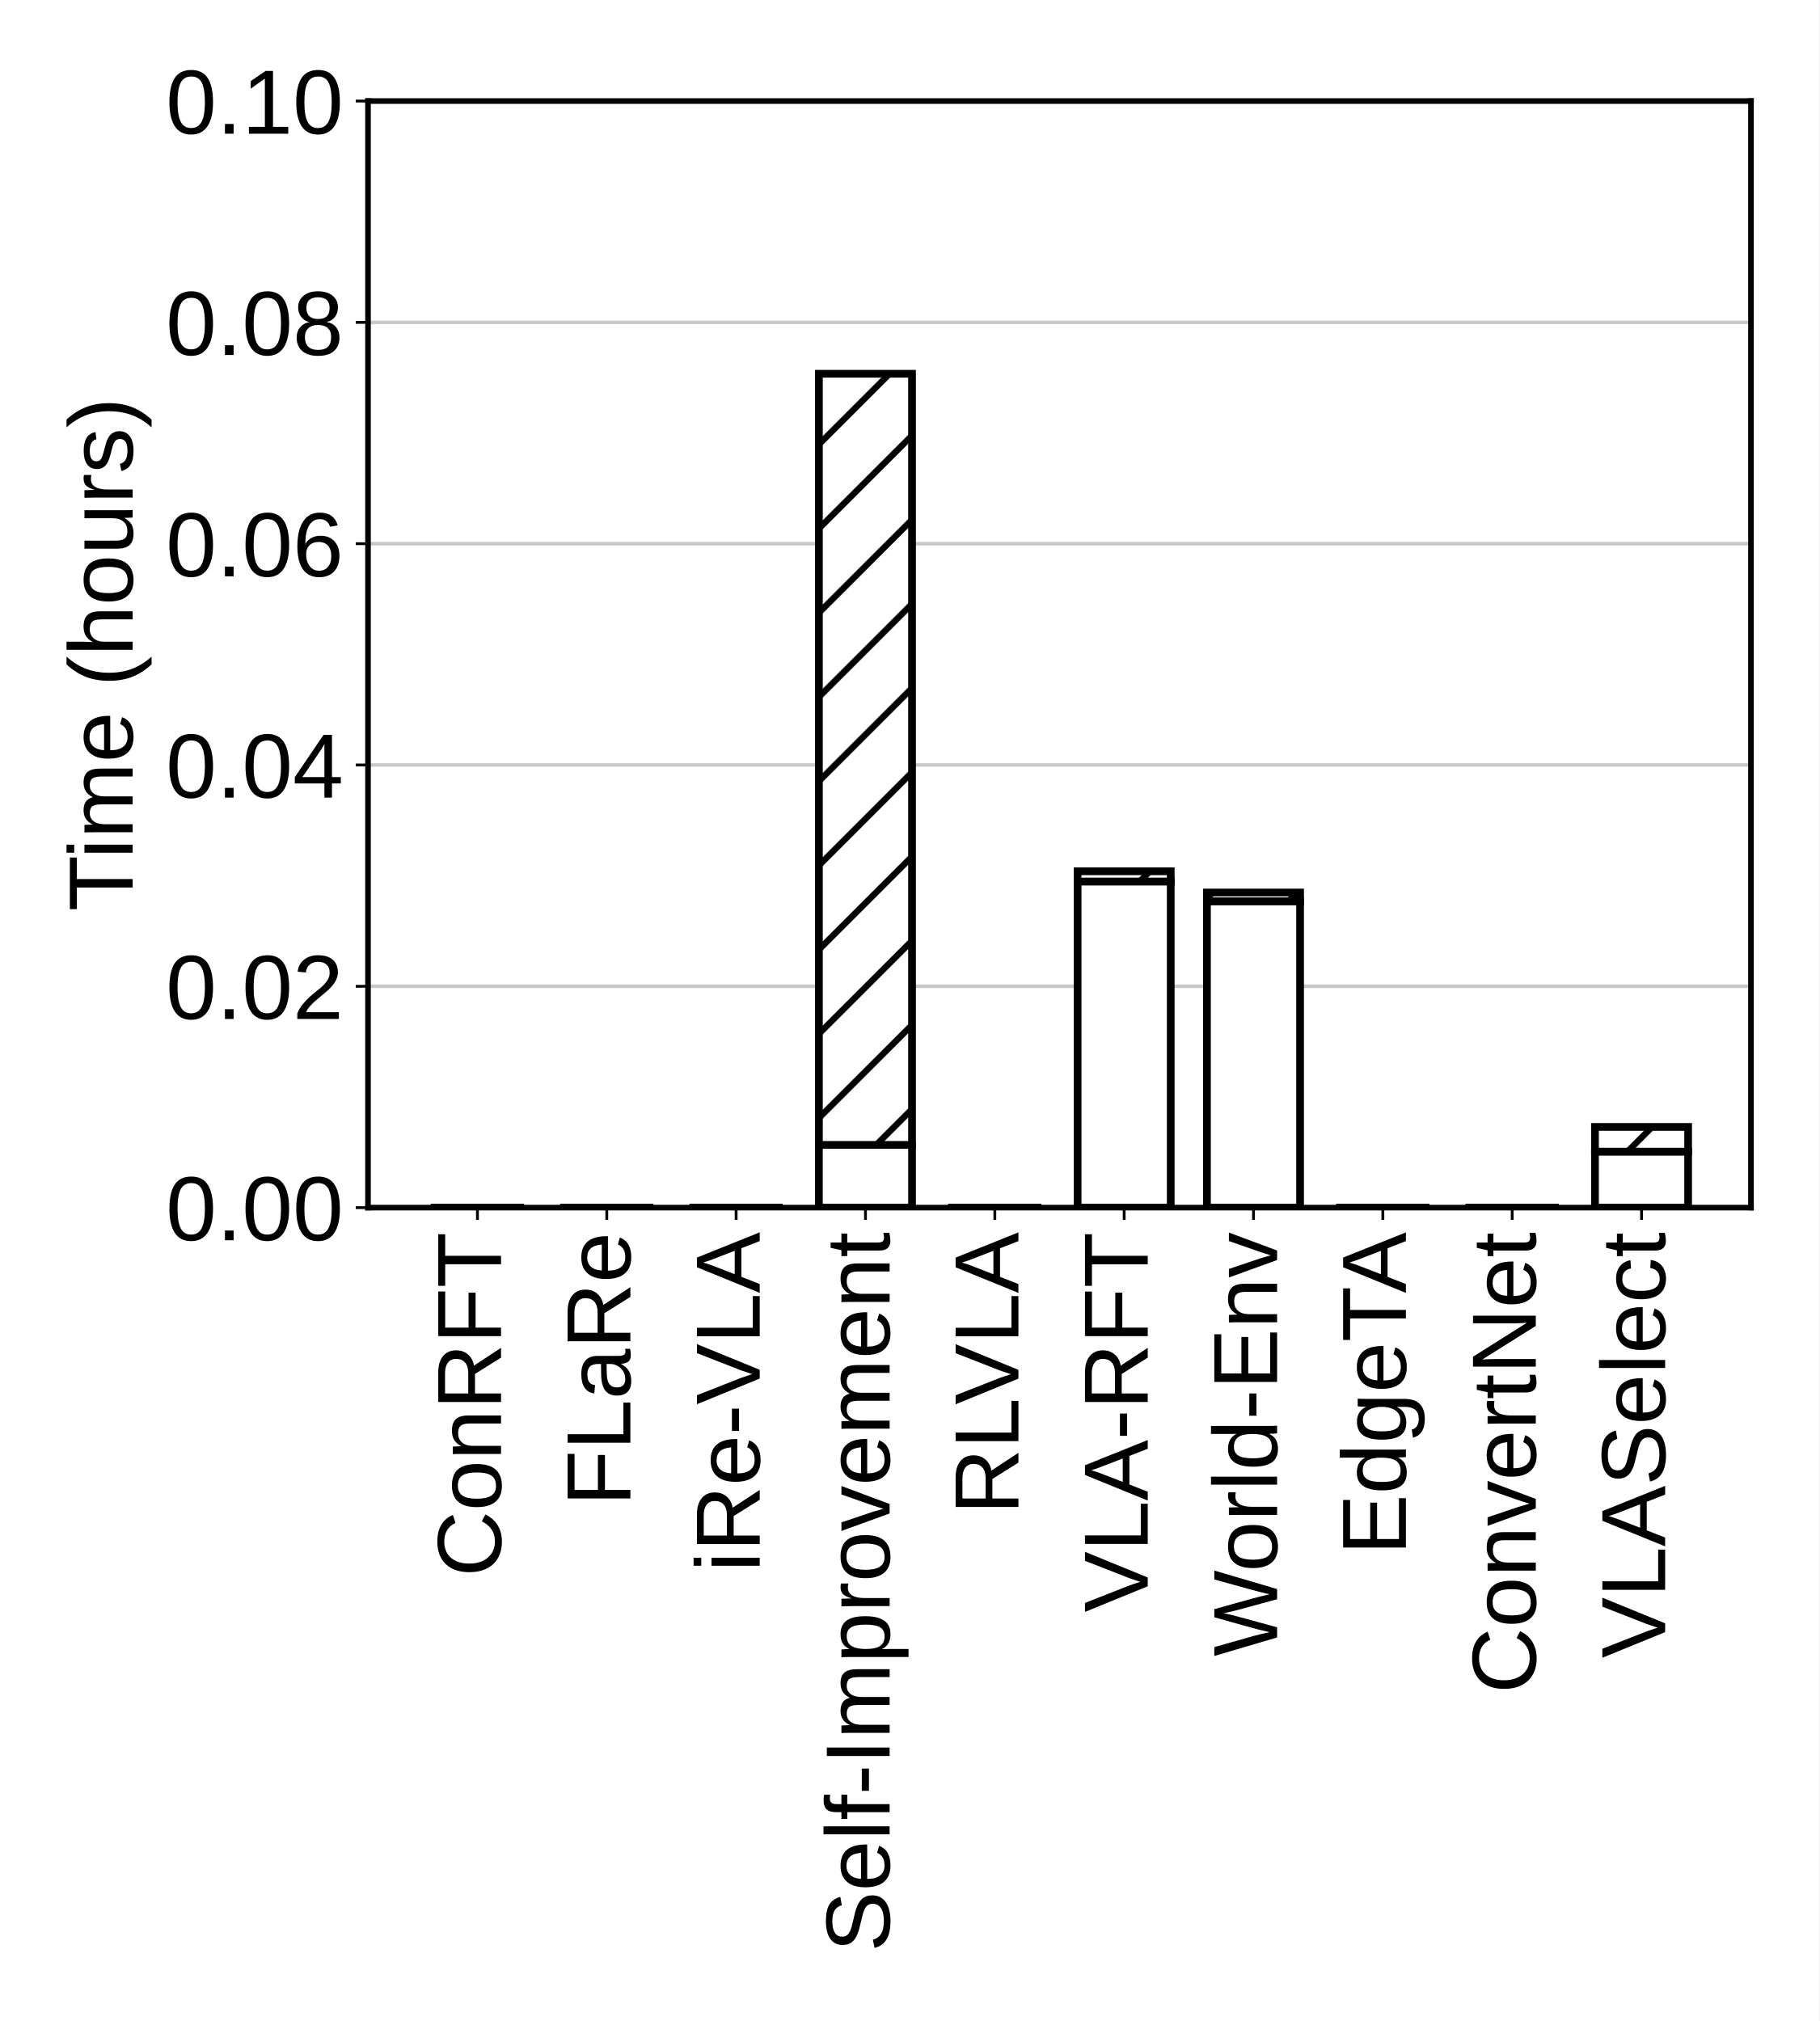
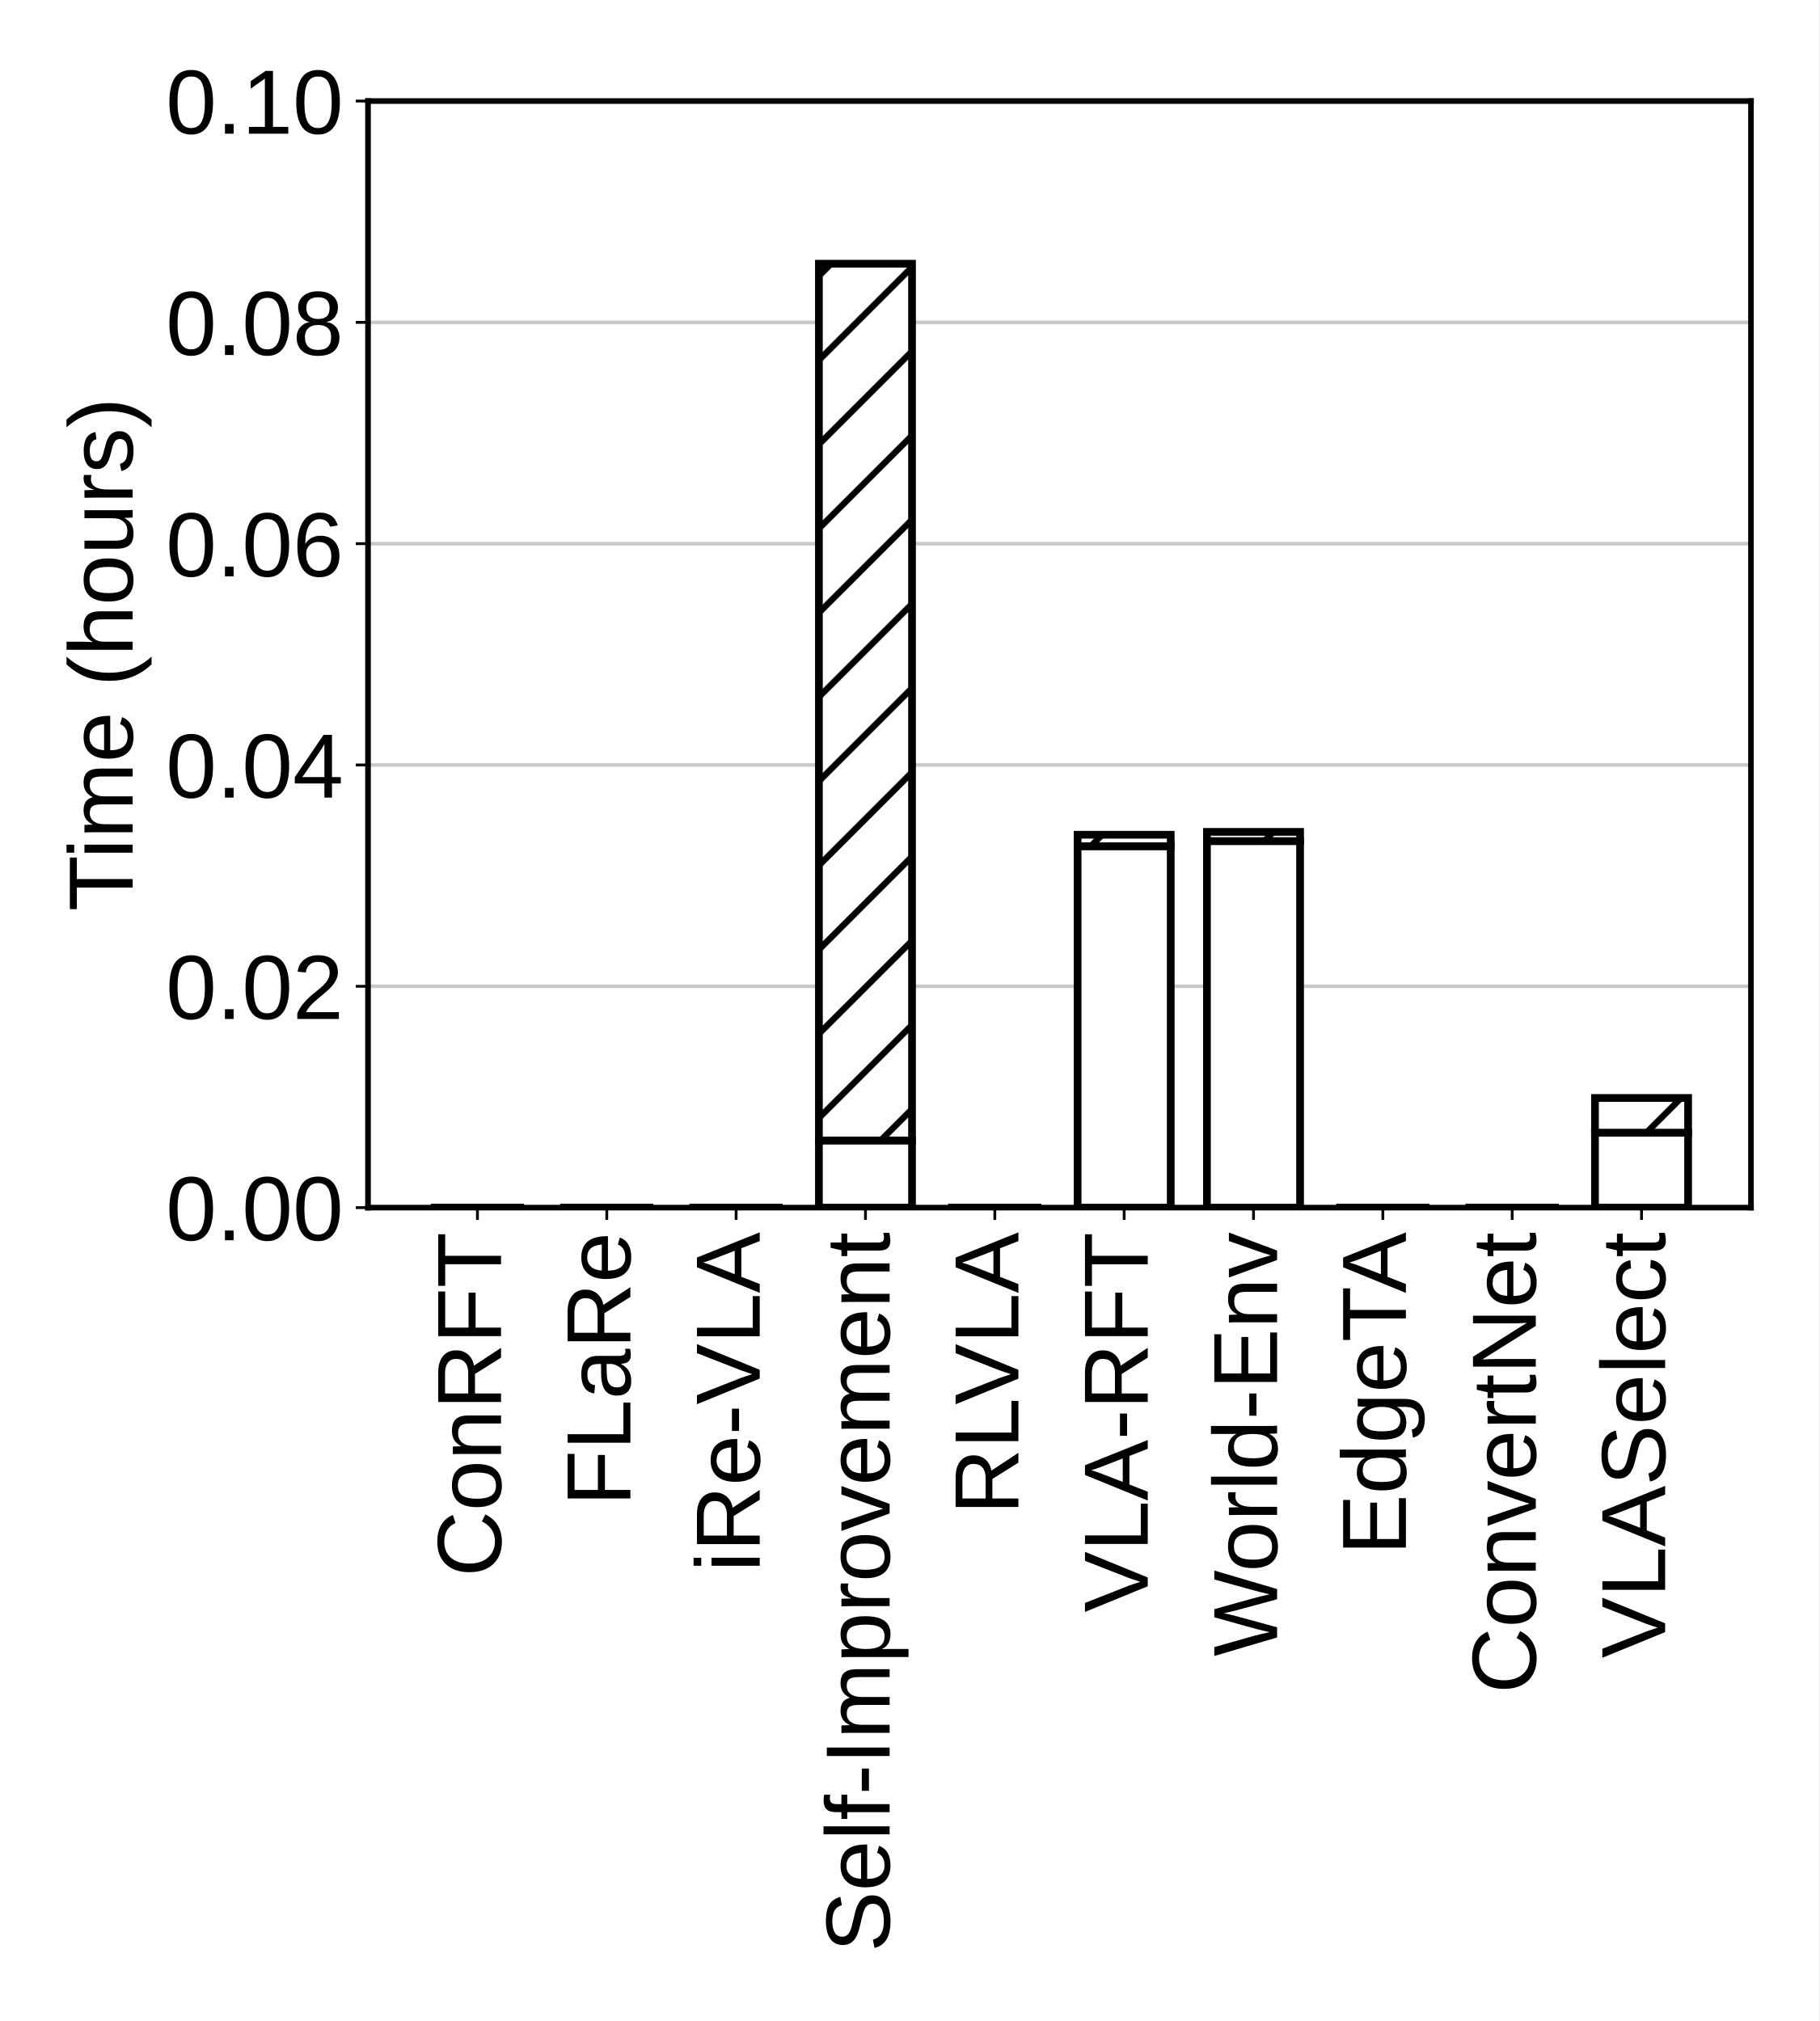
<svg xmlns="http://www.w3.org/2000/svg" xmlns:xlink="http://www.w3.org/1999/xlink" width="518.4pt" height="576pt" viewBox="0 0 518.4 576" version="1.1">
  <defs>
    <style type="text/css">*{stroke-linejoin: round; stroke-linecap: butt}</style>
  </defs>
  <g id="figure_1">
    <g id="patch_1">
      <path d="M 0 576  L 518.4 576  L 518.4 0  L 0 0  z " style="fill: #ffffff" />
    </g>
    <g id="axes_1">
      <g id="patch_2">
        <path d="M 104.87 344.18  L 498.96 344.18  L 498.96 28.8  L 104.87 28.8  z " style="fill: #ffffff" />
      </g>
      <g id="matplotlib.axis_1">
        <g id="xtick_1">
          <g id="line2d_1">
            <defs>
-               <path id="m738f24dae6" d="M 0 0  L 0 3.5  " style="stroke: #000000; stroke-width: 0.8" />
+               <path id="mf73df82e79" d="M 0 0  L 0 3.5  " style="stroke: #000000; stroke-width: 0.8" />
            </defs>
            <g>
-               <use xlink:href="#m738f24dae6" x="136.052" y="344.18" style="stroke: #000000; stroke-width: 0.8" />
+               <use xlink:href="#mf73df82e79" x="136.052" y="344.18" style="stroke: #000000; stroke-width: 0.8" />
            </g>
          </g>
          <g id="text_1">
            <text style="font-size: 26px; font-family: 'Arial', 'DejaVu Sans', 'Liberation Sans', sans-serif" transform="translate(142.7736 449.4112) rotate(-90)">ConRFT</text>
          </g>
        </g>
        <g id="xtick_2">
          <g id="line2d_2">
            <g>
-               <use xlink:href="#m738f24dae6" x="172.911" y="344.18" style="stroke: #000000; stroke-width: 0.8" />
+               <use xlink:href="#mf73df82e79" x="172.911" y="344.18" style="stroke: #000000; stroke-width: 0.8" />
            </g>
          </g>
          <g id="text_2">
            <text style="font-size: 26px; font-family: 'Arial', 'DejaVu Sans', 'Liberation Sans', sans-serif" transform="translate(179.632 429.2125) rotate(-90)">FLaRe</text>
          </g>
        </g>
        <g id="xtick_3">
          <g id="line2d_3">
            <g>
-               <use xlink:href="#m738f24dae6" x="209.769" y="344.18" style="stroke: #000000; stroke-width: 0.8" />
+               <use xlink:href="#mf73df82e79" x="209.769" y="344.18" style="stroke: #000000; stroke-width: 0.8" />
            </g>
          </g>
          <g id="text_3">
            <text style="font-size: 26px; font-family: 'Arial', 'DejaVu Sans', 'Liberation Sans', sans-serif" transform="translate(216.4904 447.9934) rotate(-90)">iRe-VLA</text>
          </g>
        </g>
        <g id="xtick_4">
          <g id="line2d_4">
            <g>
-               <use xlink:href="#m738f24dae6" x="246.627" y="344.18" style="stroke: #000000; stroke-width: 0.8" />
+               <use xlink:href="#mf73df82e79" x="246.627" y="344.18" style="stroke: #000000; stroke-width: 0.8" />
            </g>
          </g>
          <g id="text_4">
            <text style="font-size: 26px; font-family: 'Arial', 'DejaVu Sans', 'Liberation Sans', sans-serif" transform="translate(253.5072 556.3484) rotate(-90)">Self-Improvement</text>
          </g>
        </g>
        <g id="xtick_5">
          <g id="line2d_5">
            <g>
-               <use xlink:href="#m738f24dae6" x="283.486" y="344.18" style="stroke: #000000; stroke-width: 0.8" />
+               <use xlink:href="#mf73df82e79" x="283.486" y="344.18" style="stroke: #000000; stroke-width: 0.8" />
            </g>
          </g>
          <g id="text_5">
            <text style="font-size: 26px; font-family: 'Arial', 'DejaVu Sans', 'Liberation Sans', sans-serif" transform="translate(290.2072 431.6419) rotate(-90)">RLVLA</text>
          </g>
        </g>
        <g id="xtick_6">
          <g id="line2d_6">
            <g>
-               <use xlink:href="#m738f24dae6" x="320.344" y="344.18" style="stroke: #000000; stroke-width: 0.8" />
+               <use xlink:href="#mf73df82e79" x="320.344" y="344.18" style="stroke: #000000; stroke-width: 0.8" />
            </g>
          </g>
          <g id="text_6">
            <text style="font-size: 26px; font-family: 'Arial', 'DejaVu Sans', 'Liberation Sans', sans-serif" transform="translate(327.0656 459.5188) rotate(-90)">VLA-RFT</text>
          </g>
        </g>
        <g id="xtick_7">
          <g id="line2d_7">
            <g>
-               <use xlink:href="#m738f24dae6" x="357.203" y="344.18" style="stroke: #000000; stroke-width: 0.8" />
+               <use xlink:href="#mf73df82e79" x="357.203" y="344.18" style="stroke: #000000; stroke-width: 0.8" />
            </g>
          </g>
          <g id="text_7">
            <text style="font-size: 26px; font-family: 'Arial', 'DejaVu Sans', 'Liberation Sans', sans-serif" transform="translate(363.924 472.0759) rotate(-90)">World-Env</text>
          </g>
        </g>
        <g id="xtick_8">
          <g id="line2d_8">
            <g>
-               <use xlink:href="#m738f24dae6" x="394.061" y="344.18" style="stroke: #000000; stroke-width: 0.8" />
+               <use xlink:href="#mf73df82e79" x="394.061" y="344.18" style="stroke: #000000; stroke-width: 0.8" />
            </g>
          </g>
          <g id="text_8">
            <text style="font-size: 26px; font-family: 'Arial', 'DejaVu Sans', 'Liberation Sans', sans-serif" transform="translate(400.6301 443.2038) rotate(-90)">EdgeTA</text>
          </g>
        </g>
        <g id="xtick_9">
          <g id="line2d_9">
            <g>
-               <use xlink:href="#m738f24dae6" x="430.919" y="344.18" style="stroke: #000000; stroke-width: 0.8" />
+               <use xlink:href="#mf73df82e79" x="430.919" y="344.18" style="stroke: #000000; stroke-width: 0.8" />
            </g>
          </g>
          <g id="text_9">
            <text style="font-size: 26px; font-family: 'Arial', 'DejaVu Sans', 'Liberation Sans', sans-serif" transform="translate(437.6408 482.6709) rotate(-90)">ConvertNet</text>
          </g>
        </g>
        <g id="xtick_10">
          <g id="line2d_10">
            <g>
-               <use xlink:href="#m738f24dae6" x="467.778" y="344.18" style="stroke: #000000; stroke-width: 0.8" />
+               <use xlink:href="#mf73df82e79" x="467.778" y="344.18" style="stroke: #000000; stroke-width: 0.8" />
            </g>
          </g>
          <g id="text_10">
            <text style="font-size: 26px; font-family: 'Arial', 'DejaVu Sans', 'Liberation Sans', sans-serif" transform="translate(474.4992 472.5838) rotate(-90)">VLASelect</text>
          </g>
        </g>
      </g>
      <g id="matplotlib.axis_2">
        <g id="ytick_1">
          <g id="line2d_11">
-             <path d="M 104.87 344.18  L 498.96 344.18  " clip-path="url(#p015c7c41a5)" style="fill: none; stroke: #9a9a9a; stroke-opacity: 0.55; stroke-linecap: square" />
+             <path d="M 104.87 344.18  L 498.96 344.18  " clip-path="url(#pc21dd0c02c)" style="fill: none; stroke: #9a9a9a; stroke-opacity: 0.55; stroke-linecap: square" />
          </g>
          <g id="line2d_12">
            <defs>
-               <path id="m41b300c30a" d="M 0 0  L -3.5 0  " style="stroke: #000000; stroke-width: 0.8" />
+               <path id="m7f0684218e" d="M 0 0  L -3.5 0  " style="stroke: #000000; stroke-width: 0.8" />
            </defs>
            <g>
-               <use xlink:href="#m41b300c30a" x="104.87" y="344.18" style="stroke: #000000; stroke-width: 0.8" />
+               <use xlink:href="#m7f0684218e" x="104.87" y="344.18" style="stroke: #000000; stroke-width: 0.8" />
            </g>
          </g>
          <g id="text_11">
            <text style="font-size: 26px; font-family: 'Arial', 'DejaVu Sans', 'Liberation Sans', sans-serif; text-anchor: end" x="97.87" y="353.485" transform="rotate(-0 97.87 353.4852)">0.00</text>
          </g>
        </g>
        <g id="ytick_2">
          <g id="line2d_13">
-             <path d="M 104.87 281.104  L 498.96 281.104  " clip-path="url(#p015c7c41a5)" style="fill: none; stroke: #9a9a9a; stroke-opacity: 0.55; stroke-linecap: square" />
+             <path d="M 104.87 281.104  L 498.96 281.104  " clip-path="url(#pc21dd0c02c)" style="fill: none; stroke: #9a9a9a; stroke-opacity: 0.55; stroke-linecap: square" />
          </g>
          <g id="line2d_14">
            <g>
-               <use xlink:href="#m41b300c30a" x="104.87" y="281.104" style="stroke: #000000; stroke-width: 0.8" />
+               <use xlink:href="#m7f0684218e" x="104.87" y="281.104" style="stroke: #000000; stroke-width: 0.8" />
            </g>
          </g>
          <g id="text_12">
            <text style="font-size: 26px; font-family: 'Arial', 'DejaVu Sans', 'Liberation Sans', sans-serif; text-anchor: end" x="97.87" y="290.409" transform="rotate(-0 97.87 290.4092)">0.02</text>
          </g>
        </g>
        <g id="ytick_3">
          <g id="line2d_15">
-             <path d="M 104.87 218.028  L 498.96 218.028  " clip-path="url(#p015c7c41a5)" style="fill: none; stroke: #9a9a9a; stroke-opacity: 0.55; stroke-linecap: square" />
+             <path d="M 104.87 218.028  L 498.96 218.028  " clip-path="url(#pc21dd0c02c)" style="fill: none; stroke: #9a9a9a; stroke-opacity: 0.55; stroke-linecap: square" />
          </g>
          <g id="line2d_16">
            <g>
-               <use xlink:href="#m41b300c30a" x="104.87" y="218.028" style="stroke: #000000; stroke-width: 0.8" />
+               <use xlink:href="#m7f0684218e" x="104.87" y="218.028" style="stroke: #000000; stroke-width: 0.8" />
            </g>
          </g>
          <g id="text_13">
            <text style="font-size: 26px; font-family: 'Arial', 'DejaVu Sans', 'Liberation Sans', sans-serif; text-anchor: end" x="97.87" y="227.333" transform="rotate(-0 97.87 227.3332)">0.04</text>
          </g>
        </g>
        <g id="ytick_4">
          <g id="line2d_17">
-             <path d="M 104.87 154.952  L 498.96 154.952  " clip-path="url(#p015c7c41a5)" style="fill: none; stroke: #9a9a9a; stroke-opacity: 0.55; stroke-linecap: square" />
+             <path d="M 104.87 154.952  L 498.96 154.952  " clip-path="url(#pc21dd0c02c)" style="fill: none; stroke: #9a9a9a; stroke-opacity: 0.55; stroke-linecap: square" />
          </g>
          <g id="line2d_18">
            <g>
-               <use xlink:href="#m41b300c30a" x="104.87" y="154.952" style="stroke: #000000; stroke-width: 0.8" />
+               <use xlink:href="#m7f0684218e" x="104.87" y="154.952" style="stroke: #000000; stroke-width: 0.8" />
            </g>
          </g>
          <g id="text_14">
            <text style="font-size: 26px; font-family: 'Arial', 'DejaVu Sans', 'Liberation Sans', sans-serif; text-anchor: end" x="97.87" y="164.257" transform="rotate(-0 97.87 164.2572)">0.06</text>
          </g>
        </g>
        <g id="ytick_5">
          <g id="line2d_19">
-             <path d="M 104.87 91.876  L 498.96 91.876  " clip-path="url(#p015c7c41a5)" style="fill: none; stroke: #9a9a9a; stroke-opacity: 0.55; stroke-linecap: square" />
+             <path d="M 104.87 91.876  L 498.96 91.876  " clip-path="url(#pc21dd0c02c)" style="fill: none; stroke: #9a9a9a; stroke-opacity: 0.55; stroke-linecap: square" />
          </g>
          <g id="line2d_20">
            <g>
-               <use xlink:href="#m41b300c30a" x="104.87" y="91.876" style="stroke: #000000; stroke-width: 0.8" />
+               <use xlink:href="#m7f0684218e" x="104.87" y="91.876" style="stroke: #000000; stroke-width: 0.8" />
            </g>
          </g>
          <g id="text_15">
            <text style="font-size: 26px; font-family: 'Arial', 'DejaVu Sans', 'Liberation Sans', sans-serif; text-anchor: end" x="97.87" y="101.181" transform="rotate(-0 97.87 101.1812)">0.08</text>
          </g>
        </g>
        <g id="ytick_6">
          <g id="line2d_21">
-             <path d="M 104.87 28.8  L 498.96 28.8  " clip-path="url(#p015c7c41a5)" style="fill: none; stroke: #9a9a9a; stroke-opacity: 0.55; stroke-linecap: square" />
+             <path d="M 104.87 28.8  L 498.96 28.8  " clip-path="url(#pc21dd0c02c)" style="fill: none; stroke: #9a9a9a; stroke-opacity: 0.55; stroke-linecap: square" />
          </g>
          <g id="line2d_22">
            <g>
-               <use xlink:href="#m41b300c30a" x="104.87" y="28.8" style="stroke: #000000; stroke-width: 0.8" />
+               <use xlink:href="#m7f0684218e" x="104.87" y="28.8" style="stroke: #000000; stroke-width: 0.8" />
            </g>
          </g>
          <g id="text_16">
            <text style="font-size: 26px; font-family: 'Arial', 'DejaVu Sans', 'Liberation Sans', sans-serif; text-anchor: end" x="97.87" y="38.105" transform="rotate(-0 97.87 38.10516)">0.10</text>
          </g>
        </g>
        <g id="text_17">
          <text style="font-size: 26px; font-family: 'Arial', 'DejaVu Sans', 'Liberation Sans', sans-serif; text-anchor: middle" x="37.799" y="186.49" transform="rotate(-90 37.79937 186.49)">Time (hours)</text>
        </g>
      </g>
      <g id="patch_3">
-         <path d="M 122.783 344.18  L 149.321 344.18  L 149.321 344.18  L 122.783 344.18  z " clip-path="url(#p015c7c41a5)" style="fill: #ffffff; stroke: #000000; stroke-width: 2.2; stroke-linejoin: miter" />
+         <path d="M 122.783 344.18  L 149.321 344.18  L 149.321 344.18  L 122.783 344.18  z " clip-path="url(#pc21dd0c02c)" style="fill: #ffffff; stroke: #000000; stroke-width: 2.2; stroke-linejoin: miter" />
      </g>
      <g id="patch_4">
-         <path d="M 159.642 344.18  L 186.18 344.18  L 186.18 344.18  L 159.642 344.18  z " clip-path="url(#p015c7c41a5)" style="fill: #ffffff; stroke: #000000; stroke-width: 2.2; stroke-linejoin: miter" />
+         <path d="M 159.642 344.18  L 186.18 344.18  L 186.18 344.18  L 159.642 344.18  z " clip-path="url(#pc21dd0c02c)" style="fill: #ffffff; stroke: #000000; stroke-width: 2.2; stroke-linejoin: miter" />
      </g>
      <g id="patch_5">
-         <path d="M 196.5 344.18  L 223.038 344.18  L 223.038 344.18  L 196.5 344.18  z " clip-path="url(#p015c7c41a5)" style="fill: #ffffff; stroke: #000000; stroke-width: 2.2; stroke-linejoin: miter" />
+         <path d="M 196.5 344.18  L 223.038 344.18  L 223.038 344.18  L 196.5 344.18  z " clip-path="url(#pc21dd0c02c)" style="fill: #ffffff; stroke: #000000; stroke-width: 2.2; stroke-linejoin: miter" />
      </g>
      <g id="patch_6">
-         <path d="M 233.358 344.18  L 259.896 344.18  L 259.896 326.305  L 233.358 326.305  z " clip-path="url(#p015c7c41a5)" style="fill: #ffffff; stroke: #000000; stroke-width: 2.2; stroke-linejoin: miter" />
+         <path d="M 233.358 344.18  L 259.896 344.18  L 259.896 325.038  L 233.358 325.038  z " clip-path="url(#pc21dd0c02c)" style="fill: #ffffff; stroke: #000000; stroke-width: 2.2; stroke-linejoin: miter" />
      </g>
      <g id="patch_7">
-         <path d="M 270.217 344.18  L 296.755 344.18  L 296.755 344.18  L 270.217 344.18  z " clip-path="url(#p015c7c41a5)" style="fill: #ffffff; stroke: #000000; stroke-width: 2.2; stroke-linejoin: miter" />
+         <path d="M 270.217 344.18  L 296.755 344.18  L 296.755 344.18  L 270.217 344.18  z " clip-path="url(#pc21dd0c02c)" style="fill: #ffffff; stroke: #000000; stroke-width: 2.2; stroke-linejoin: miter" />
      </g>
      <g id="patch_8">
-         <path d="M 307.075 344.18  L 333.613 344.18  L 333.613 251.239  L 307.075 251.239  z " clip-path="url(#p015c7c41a5)" style="fill: #ffffff; stroke: #000000; stroke-width: 2.2; stroke-linejoin: miter" />
+         <path d="M 307.075 344.18  L 333.613 344.18  L 333.613 241.18  L 307.075 241.18  z " clip-path="url(#pc21dd0c02c)" style="fill: #ffffff; stroke: #000000; stroke-width: 2.2; stroke-linejoin: miter" />
      </g>
      <g id="patch_9">
-         <path d="M 343.934 344.18  L 370.472 344.18  L 370.472 256.868  L 343.934 256.868  z " clip-path="url(#p015c7c41a5)" style="fill: #ffffff; stroke: #000000; stroke-width: 2.2; stroke-linejoin: miter" />
+         <path d="M 343.934 344.18  L 370.472 344.18  L 370.472 239.708  L 343.934 239.708  z " clip-path="url(#pc21dd0c02c)" style="fill: #ffffff; stroke: #000000; stroke-width: 2.2; stroke-linejoin: miter" />
      </g>
      <g id="patch_10">
-         <path d="M 380.792 344.18  L 407.33 344.18  L 407.33 344.18  L 380.792 344.18  z " clip-path="url(#p015c7c41a5)" style="fill: #ffffff; stroke: #000000; stroke-width: 2.2; stroke-linejoin: miter" />
+         <path d="M 380.792 344.18  L 407.33 344.18  L 407.33 344.18  L 380.792 344.18  z " clip-path="url(#pc21dd0c02c)" style="fill: #ffffff; stroke: #000000; stroke-width: 2.2; stroke-linejoin: miter" />
      </g>
      <g id="patch_11">
-         <path d="M 417.65 344.18  L 444.188 344.18  L 444.188 344.18  L 417.65 344.18  z " clip-path="url(#p015c7c41a5)" style="fill: #ffffff; stroke: #000000; stroke-width: 2.2; stroke-linejoin: miter" />
+         <path d="M 417.65 344.18  L 444.188 344.18  L 444.188 344.18  L 417.65 344.18  z " clip-path="url(#pc21dd0c02c)" style="fill: #ffffff; stroke: #000000; stroke-width: 2.2; stroke-linejoin: miter" />
      </g>
      <g id="patch_12">
-         <path d="M 454.509 344.18  L 481.047 344.18  L 481.047 328.22  L 454.509 328.22  z " clip-path="url(#p015c7c41a5)" style="fill: #ffffff; stroke: #000000; stroke-width: 2.2; stroke-linejoin: miter" />
+         <path d="M 454.509 344.18  L 481.047 344.18  L 481.047 322.815  L 454.509 322.815  z " clip-path="url(#pc21dd0c02c)" style="fill: #ffffff; stroke: #000000; stroke-width: 2.2; stroke-linejoin: miter" />
      </g>
      <g id="patch_13">
-         <path d="M 122.783 344.18  L 149.321 344.18  L 149.321 344.18  L 122.783 344.18  z " clip-path="url(#p015c7c41a5)" style="fill: url(#h93bcdc2cc5); stroke: #000000; stroke-width: 2.2; stroke-linejoin: miter" />
+         <path d="M 122.783 344.18  L 149.321 344.18  L 149.321 344.18  L 122.783 344.18  z " clip-path="url(#pc21dd0c02c)" style="fill: url(#h8396911f76); stroke: #000000; stroke-width: 2.2; stroke-linejoin: miter" />
      </g>
      <g id="patch_14">
-         <path d="M 159.642 344.18  L 186.18 344.18  L 186.18 344.18  L 159.642 344.18  z " clip-path="url(#p015c7c41a5)" style="fill: url(#h93bcdc2cc5); stroke: #000000; stroke-width: 2.2; stroke-linejoin: miter" />
+         <path d="M 159.642 344.18  L 186.18 344.18  L 186.18 344.18  L 159.642 344.18  z " clip-path="url(#pc21dd0c02c)" style="fill: url(#h8396911f76); stroke: #000000; stroke-width: 2.2; stroke-linejoin: miter" />
      </g>
      <g id="patch_15">
-         <path d="M 196.5 344.18  L 223.038 344.18  L 223.038 344.18  L 196.5 344.18  z " clip-path="url(#p015c7c41a5)" style="fill: url(#h93bcdc2cc5); stroke: #000000; stroke-width: 2.2; stroke-linejoin: miter" />
+         <path d="M 196.5 344.18  L 223.038 344.18  L 223.038 344.18  L 196.5 344.18  z " clip-path="url(#pc21dd0c02c)" style="fill: url(#h8396911f76); stroke: #000000; stroke-width: 2.2; stroke-linejoin: miter" />
      </g>
      <g id="patch_16">
-         <path d="M 233.358 326.305  L 259.896 326.305  L 259.896 106.524  L 233.358 106.524  z " clip-path="url(#p015c7c41a5)" style="fill: url(#h93bcdc2cc5); stroke: #000000; stroke-width: 2.2; stroke-linejoin: miter" />
+         <path d="M 233.358 325.038  L 259.896 325.038  L 259.896 75.165  L 233.358 75.165  z " clip-path="url(#pc21dd0c02c)" style="fill: url(#h8396911f76); stroke: #000000; stroke-width: 2.2; stroke-linejoin: miter" />
      </g>
      <g id="patch_17">
-         <path d="M 270.217 344.18  L 296.755 344.18  L 296.755 344.18  L 270.217 344.18  z " clip-path="url(#p015c7c41a5)" style="fill: url(#h93bcdc2cc5); stroke: #000000; stroke-width: 2.2; stroke-linejoin: miter" />
+         <path d="M 270.217 344.18  L 296.755 344.18  L 296.755 344.18  L 270.217 344.18  z " clip-path="url(#pc21dd0c02c)" style="fill: url(#h8396911f76); stroke: #000000; stroke-width: 2.2; stroke-linejoin: miter" />
      </g>
      <g id="patch_18">
-         <path d="M 307.075 251.239  L 333.613 251.239  L 333.613 248.323  L 307.075 248.323  z " clip-path="url(#p015c7c41a5)" style="fill: url(#h93bcdc2cc5); stroke: #000000; stroke-width: 2.2; stroke-linejoin: miter" />
+         <path d="M 307.075 241.18  L 333.613 241.18  L 333.613 237.913  L 307.075 237.913  z " clip-path="url(#pc21dd0c02c)" style="fill: url(#h8396911f76); stroke: #000000; stroke-width: 2.2; stroke-linejoin: miter" />
      </g>
      <g id="patch_19">
-         <path d="M 343.934 256.868  L 370.472 256.868  L 370.472 254.371  L 343.934 254.371  z " clip-path="url(#p015c7c41a5)" style="fill: url(#h93bcdc2cc5); stroke: #000000; stroke-width: 2.2; stroke-linejoin: miter" />
+         <path d="M 343.934 239.708  L 370.472 239.708  L 370.472 237.092  L 343.934 237.092  z " clip-path="url(#pc21dd0c02c)" style="fill: url(#h8396911f76); stroke: #000000; stroke-width: 2.2; stroke-linejoin: miter" />
      </g>
      <g id="patch_20">
-         <path d="M 380.792 344.18  L 407.33 344.18  L 407.33 344.18  L 380.792 344.18  z " clip-path="url(#p015c7c41a5)" style="fill: url(#h93bcdc2cc5); stroke: #000000; stroke-width: 2.2; stroke-linejoin: miter" />
+         <path d="M 380.792 344.18  L 407.33 344.18  L 407.33 344.18  L 380.792 344.18  z " clip-path="url(#pc21dd0c02c)" style="fill: url(#h8396911f76); stroke: #000000; stroke-width: 2.2; stroke-linejoin: miter" />
      </g>
      <g id="patch_21">
-         <path d="M 417.65 344.18  L 444.188 344.18  L 444.188 344.18  L 417.65 344.18  z " clip-path="url(#p015c7c41a5)" style="fill: url(#h93bcdc2cc5); stroke: #000000; stroke-width: 2.2; stroke-linejoin: miter" />
+         <path d="M 417.65 344.18  L 444.188 344.18  L 444.188 344.18  L 417.65 344.18  z " clip-path="url(#pc21dd0c02c)" style="fill: url(#h8396911f76); stroke: #000000; stroke-width: 2.2; stroke-linejoin: miter" />
      </g>
      <g id="patch_22">
-         <path d="M 454.509 328.22  L 481.047 328.22  L 481.047 321.183  L 454.509 321.183  z " clip-path="url(#p015c7c41a5)" style="fill: url(#h93bcdc2cc5); stroke: #000000; stroke-width: 2.2; stroke-linejoin: miter" />
+         <path d="M 454.509 322.815  L 481.047 322.815  L 481.047 312.929  L 454.509 312.929  z " clip-path="url(#pc21dd0c02c)" style="fill: url(#h8396911f76); stroke: #000000; stroke-width: 2.2; stroke-linejoin: miter" />
      </g>
      <g id="patch_23">
        <path d="M 104.87 344.18  L 104.87 28.8  " style="fill: none; stroke: #000000; stroke-width: 1.6; stroke-linejoin: miter; stroke-linecap: square" />
      </g>
      <g id="patch_24">
        <path d="M 498.96 344.18  L 498.96 28.8  " style="fill: none; stroke: #000000; stroke-width: 1.6; stroke-linejoin: miter; stroke-linecap: square" />
      </g>
      <g id="patch_25">
        <path d="M 104.87 344.18  L 498.96 344.18  " style="fill: none; stroke: #000000; stroke-width: 1.6; stroke-linejoin: miter; stroke-linecap: square" />
      </g>
      <g id="patch_26">
        <path d="M 104.87 28.8  L 498.96 28.8  " style="fill: none; stroke: #000000; stroke-width: 1.6; stroke-linejoin: miter; stroke-linecap: square" />
      </g>
    </g>
  </g>
  <defs>
-     <clipPath id="p015c7c41a5">
+     <clipPath id="pc21dd0c02c">
      <rect x="104.87" y="28.8" width="394.09" height="315.38" />
    </clipPath>
  </defs>
  <defs>
-     <pattern id="h93bcdc2cc5" patternUnits="userSpaceOnUse" x="0" y="0" width="72" height="72">
+     <pattern id="h8396911f76" patternUnits="userSpaceOnUse" x="0" y="0" width="72" height="72">
      <rect x="0" y="0" width="73" height="73" fill="#ffffff" />
      <path d="M -36 36  L 36 -36  M -24 48  L 48 -24  M -12 60  L 60 -12  M 0 72  L 72 0  M 12 84  L 84 12  M 24 96  L 96 24  M 36 108  L 108 36  " style="fill: #000000; stroke: #000000; stroke-width: 1.8; stroke-linecap: butt; stroke-linejoin: miter" />
    </pattern>
  </defs>
</svg>
